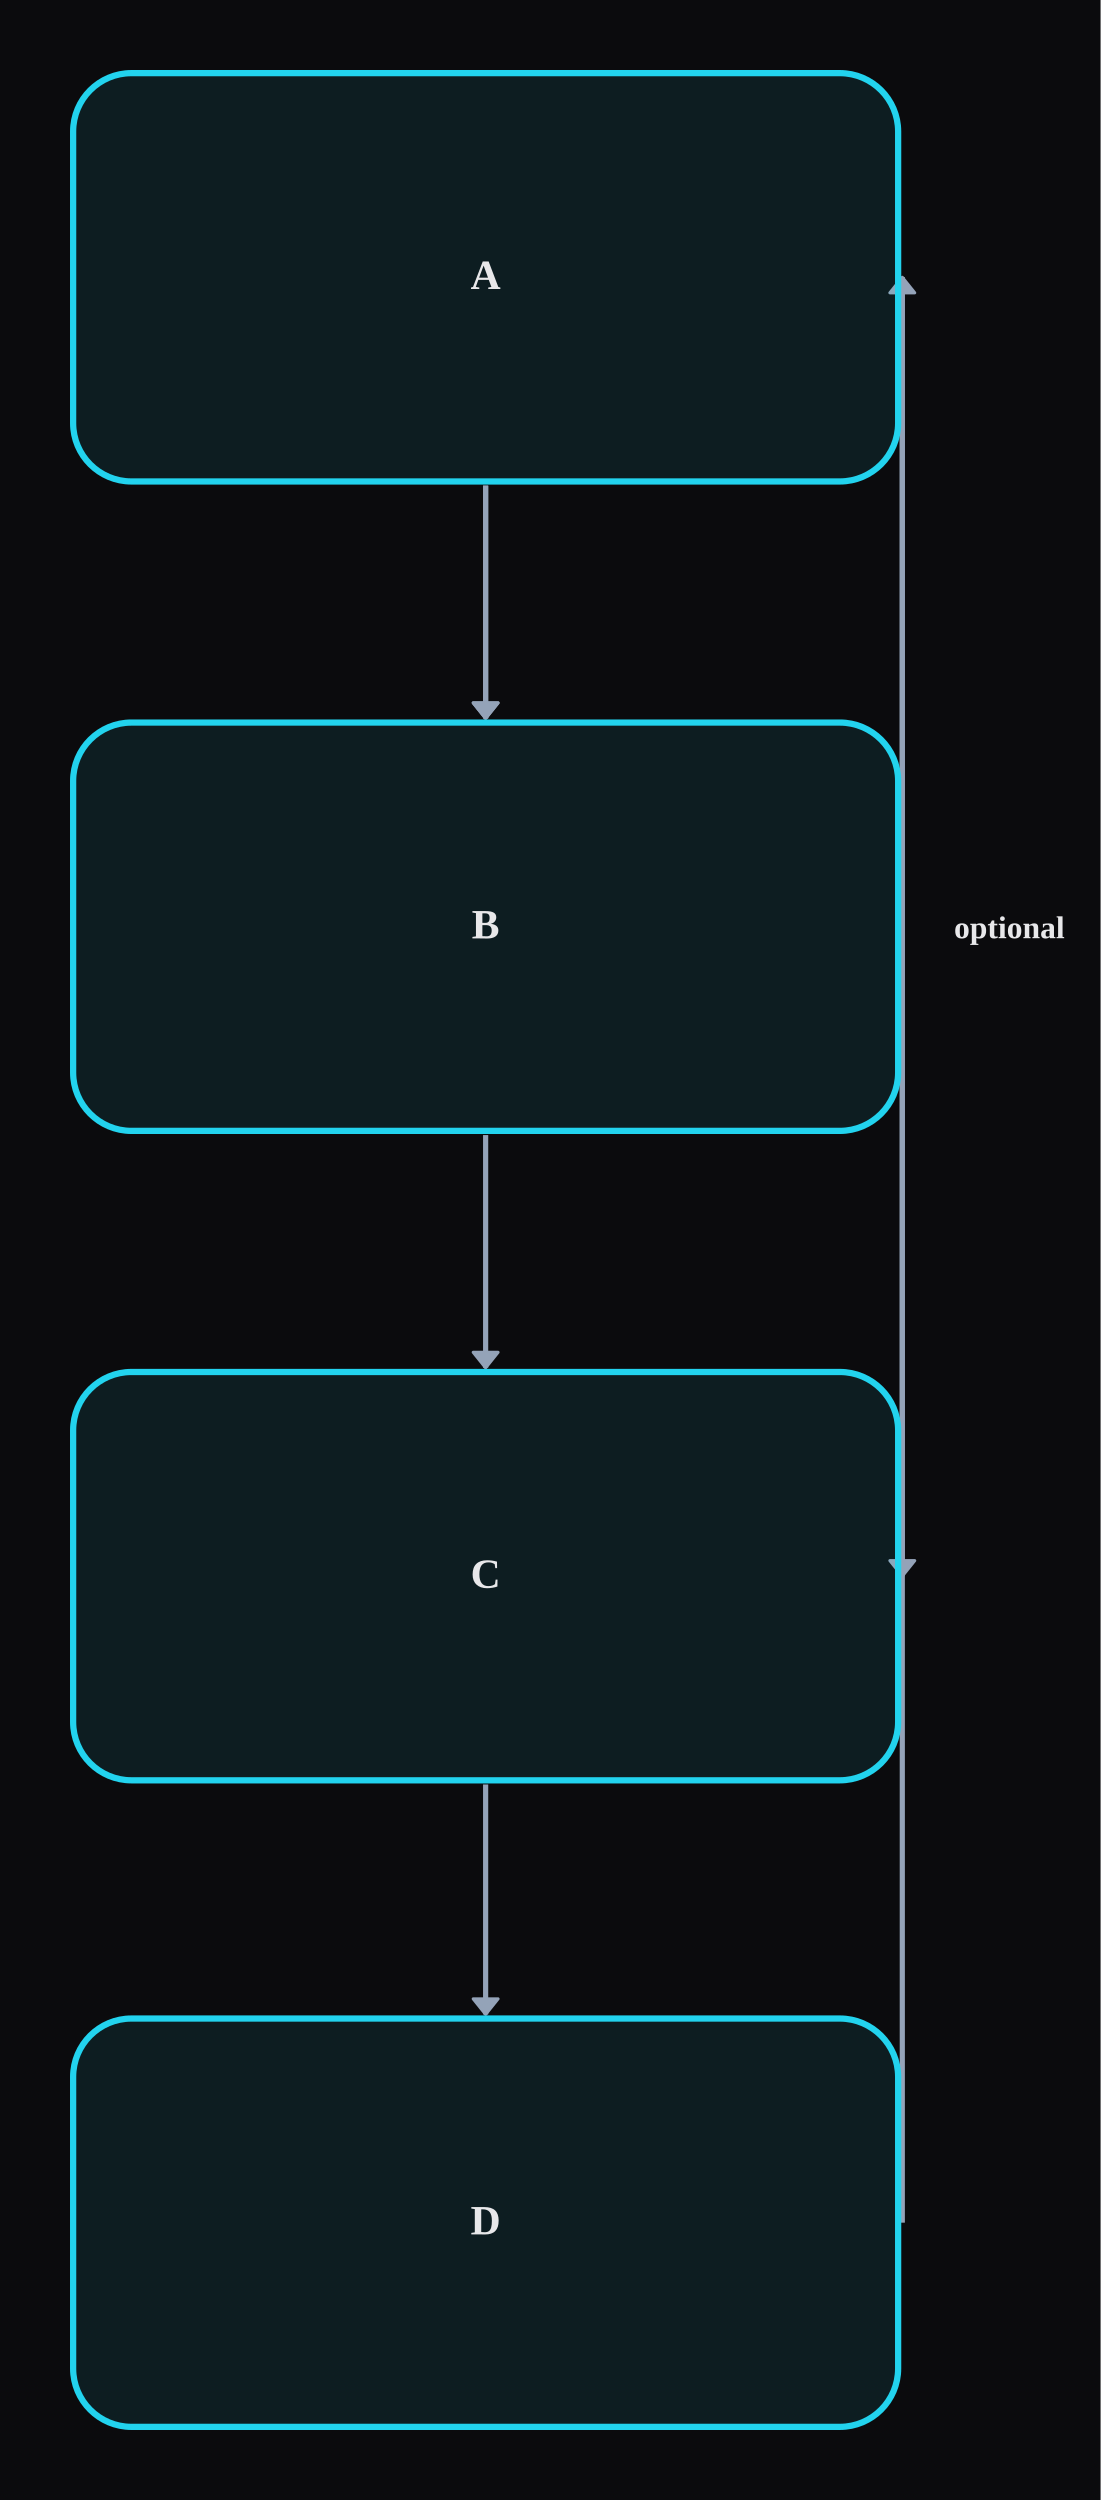
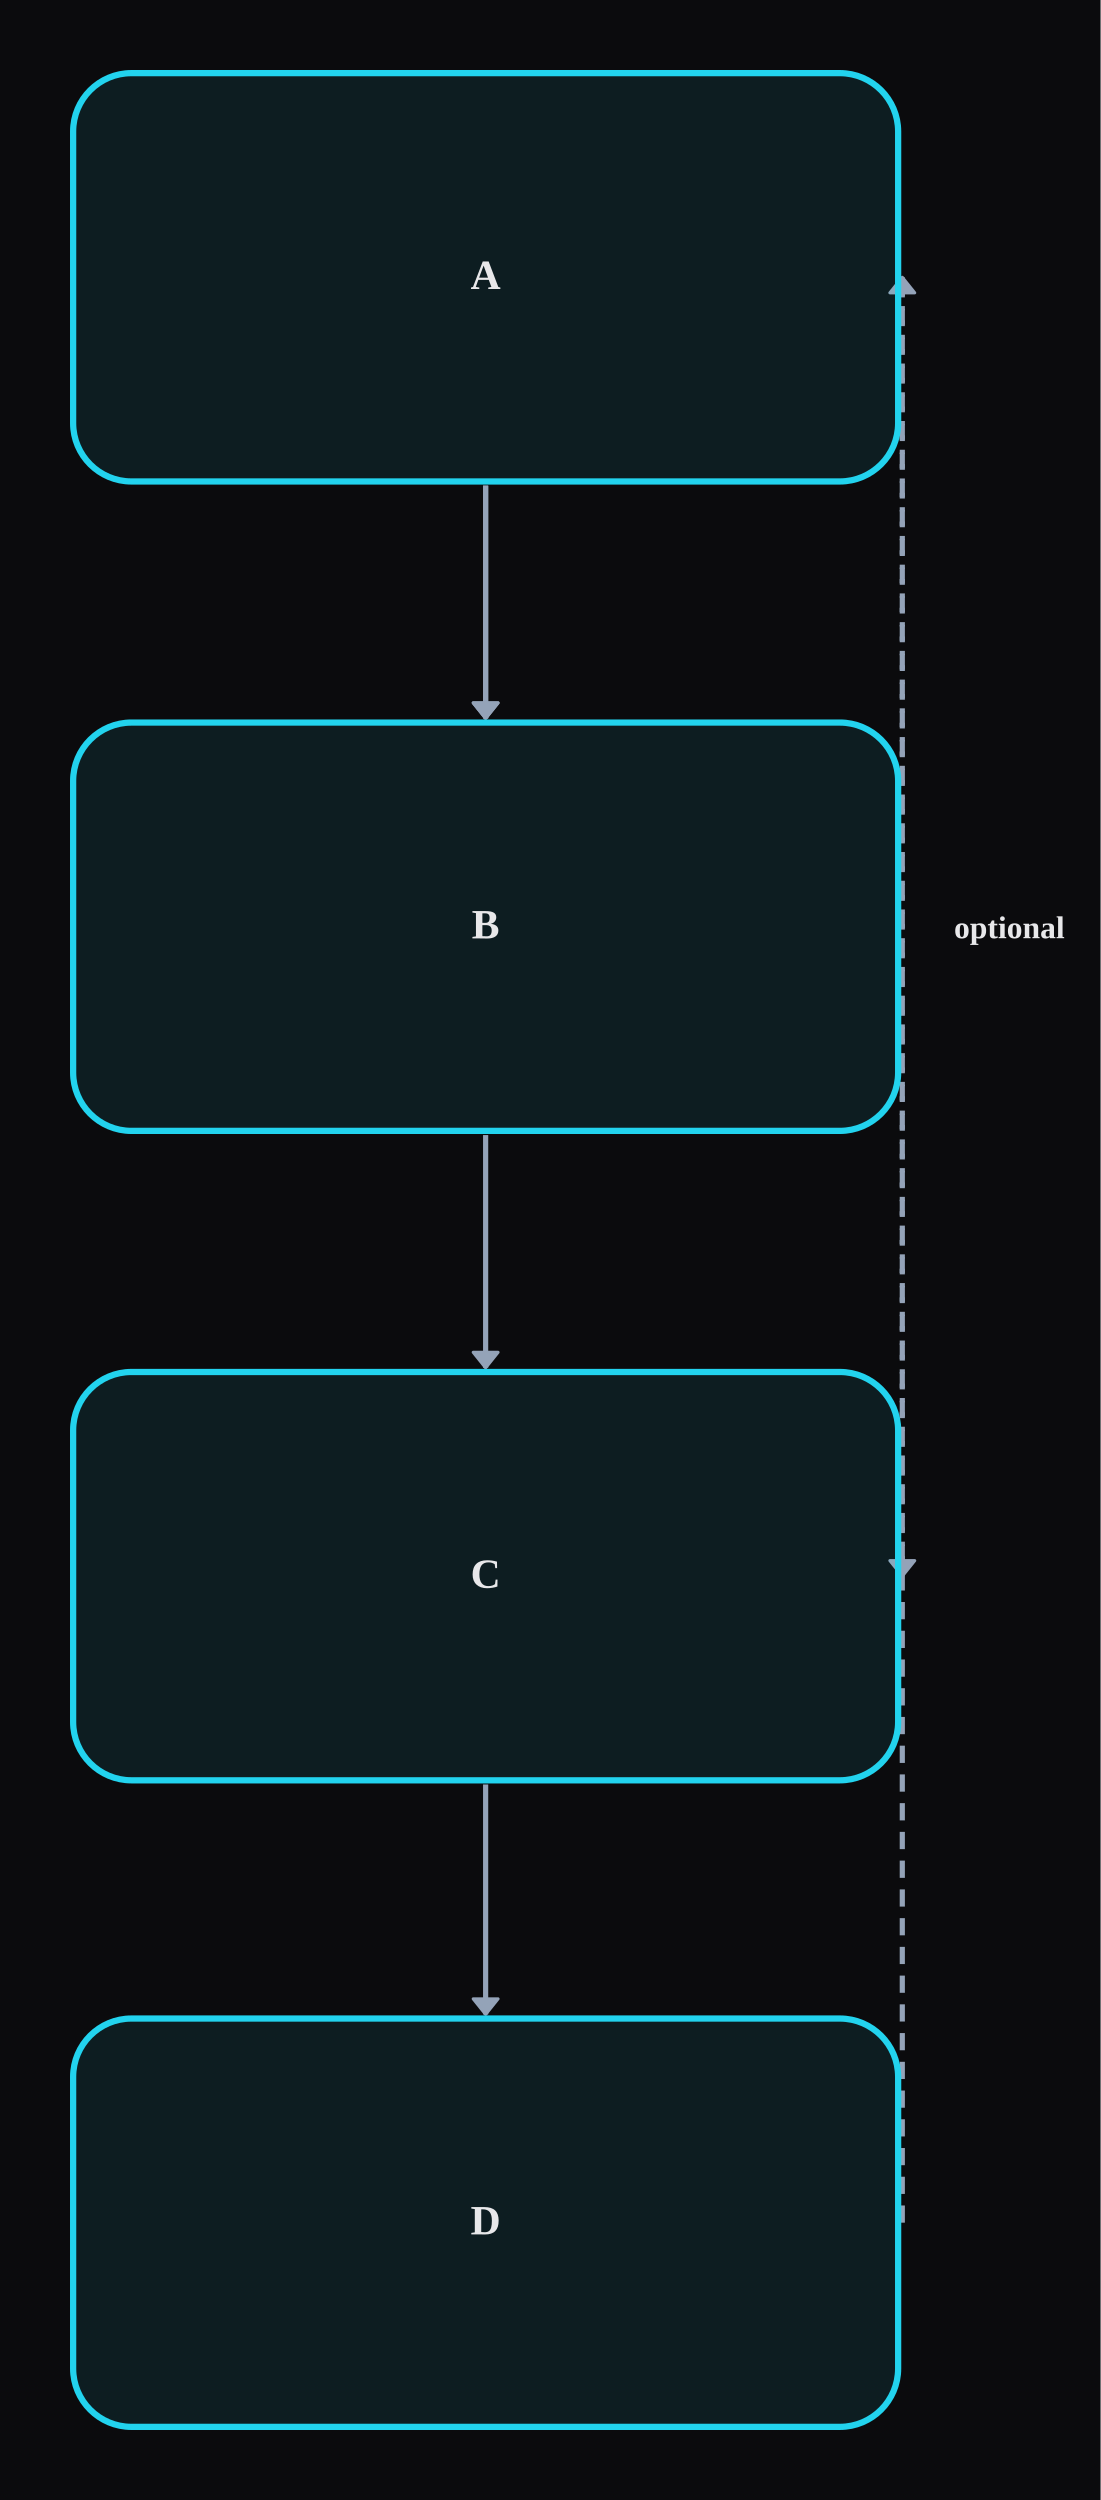
<svg xmlns="http://www.w3.org/2000/svg" width="383" height="870" viewBox="0 0 383 870" data-theme="dark">
  <rect width="383" height="870" fill="#0b0b0d" />
  <style>
  :root, svg {
    --bg:#0b0b0d;
    --surface:#131316;
    --elevated:#1a1b1f;
    --border:#26272c;
    --border-strong:#33343a;
    --fg:#e8e8ea;
    --dim:#8a8a92;
    --dim2:#63636b;
    --acc:#f54e00;
    --acc-soft:rgba(245, 78, 0, 0.14);
    --sel:#3b82f6;
    --sel-soft:rgba(59, 130, 246, 0.14);
    --green:#4ade80;
    --red:#f87171;
    --danger:#ef4444;
    --card:#1a1b1f;
    --c-accent:#f54e00;
    --c-green:#4ade80;
    --c-cyan:#22d3ee;
    --c-violet:#a78bfa;
    --c-amber:#fbbf24;
    --c-slate:#94a3b8;
    --c-red:#ff6b6b;
    --c-blue:#7aa2ff;
    --c-pink:#f783ac;
    --c-black:#000000;
    --c-white:#ffffff;
  }
</style>
  <defs>
    <marker id="ar-mk-ba2mas" markerWidth="18" markerHeight="12" viewBox="-10 -10 20 20" markerUnits="strokeWidth" refX="0" refY="0" orient="auto-start-reverse">
      <polyline points="-5,-4 0,0 -5,4 -5,-4" fill="#94a3b8" stroke="#94a3b8" stroke-width="1" stroke-linecap="round" stroke-linejoin="round" />
    </marker>
  </defs>
  <g transform="translate(24,24)">
    <path d="M145,145 C145,185.5 145,185.5 145,226" fill="none" stroke="#94a3b8" stroke-width="1.8" marker-end="url(#ar-mk-ba2mas)" />
    <path d="M145,145 C145,185.5 145,185.5 145,226" fill="none" stroke="#94a3b8" stroke-width="1.8" marker-end="url(#ar-mk-ba2mas)" />
    <path d="M145,371 C145,411.5 145,411.5 145,452" fill="none" stroke="#94a3b8" stroke-width="1.8" marker-end="url(#ar-mk-ba2mas)" />
    <path d="M145,597 C145,637 145,637 145,677" fill="none" stroke="#94a3b8" stroke-width="1.8" marker-end="url(#ar-mk-ba2mas)" />
-     <path d="M290,749.5 C290,749.5 290,72.5 290,72.5" fill="none" stroke="#94a3b8" stroke-width="1.8" marker-end="url(#ar-mk-ba2mas)" />
-     <path d="M290,72.5 C290,72.5 290,524.5 290,524.5" fill="none" stroke="#94a3b8" stroke-width="1.8" marker-end="url(#ar-mk-ba2mas)" />
+     <path d="M290,749.5 C290,749.5 290,72.5 290,72.5" fill="none" stroke="#94a3b8" stroke-width="1.8" stroke-dasharray="6 4" marker-end="url(#ar-mk-ba2mas)" />
+     <path d="M290,72.5 C290,72.5 290,524.5 290,524.5" fill="none" stroke="#94a3b8" stroke-width="1.8" stroke-dasharray="1.5 3.5" marker-end="url(#ar-mk-ba2mas)" />
    <text x="308" y="302.5" font-size="11" font-weight="600" fill="#e8e8ea" stroke="#0b0b0d" stroke-width="2" stroke-linejoin="round" paint-order="stroke">optional</text>
  </g>
  <g data-ar-node="a" transform="translate(24,24)">
    <svg x="0" y="0" width="290" height="145" viewBox="0 0 200 100" preserveAspectRatio="none">
      <rect x="1" y="1" width="198" height="98" rx="14" fill="#22d3ee" fill-opacity="0.09" stroke="#22d3ee" stroke-width="1.5" stroke-linejoin="round" />
    </svg>
    <text x="145" y="76.56" font-size="14.5" font-weight="650" fill="#e8e8ea" text-anchor="middle">A</text>
  </g>
  <g data-ar-node="b" transform="translate(24,250)">
    <svg x="0" y="0" width="290" height="145" viewBox="0 0 200 100" preserveAspectRatio="none">
      <rect x="1" y="1" width="198" height="98" rx="14" fill="#22d3ee" fill-opacity="0.09" stroke="#22d3ee" stroke-width="1.5" stroke-linejoin="round" />
    </svg>
    <text x="145" y="76.56" font-size="14.5" font-weight="650" fill="#e8e8ea" text-anchor="middle">B</text>
  </g>
  <g data-ar-node="c" transform="translate(24,476)">
    <svg x="0" y="0" width="290" height="145" viewBox="0 0 200 100" preserveAspectRatio="none">
      <rect x="1" y="1" width="198" height="98" rx="14" fill="#22d3ee" fill-opacity="0.09" stroke="#22d3ee" stroke-width="1.5" stroke-linejoin="round" />
    </svg>
    <text x="145" y="76.56" font-size="14.5" font-weight="650" fill="#e8e8ea" text-anchor="middle">C</text>
  </g>
  <g data-ar-node="d" transform="translate(24,701)">
    <svg x="0" y="0" width="290" height="145" viewBox="0 0 200 100" preserveAspectRatio="none">
      <rect x="1" y="1" width="198" height="98" rx="14" fill="#22d3ee" fill-opacity="0.09" stroke="#22d3ee" stroke-width="1.5" stroke-linejoin="round" />
    </svg>
    <text x="145" y="76.56" font-size="14.5" font-weight="650" fill="#e8e8ea" text-anchor="middle">D</text>
  </g>
</svg>
